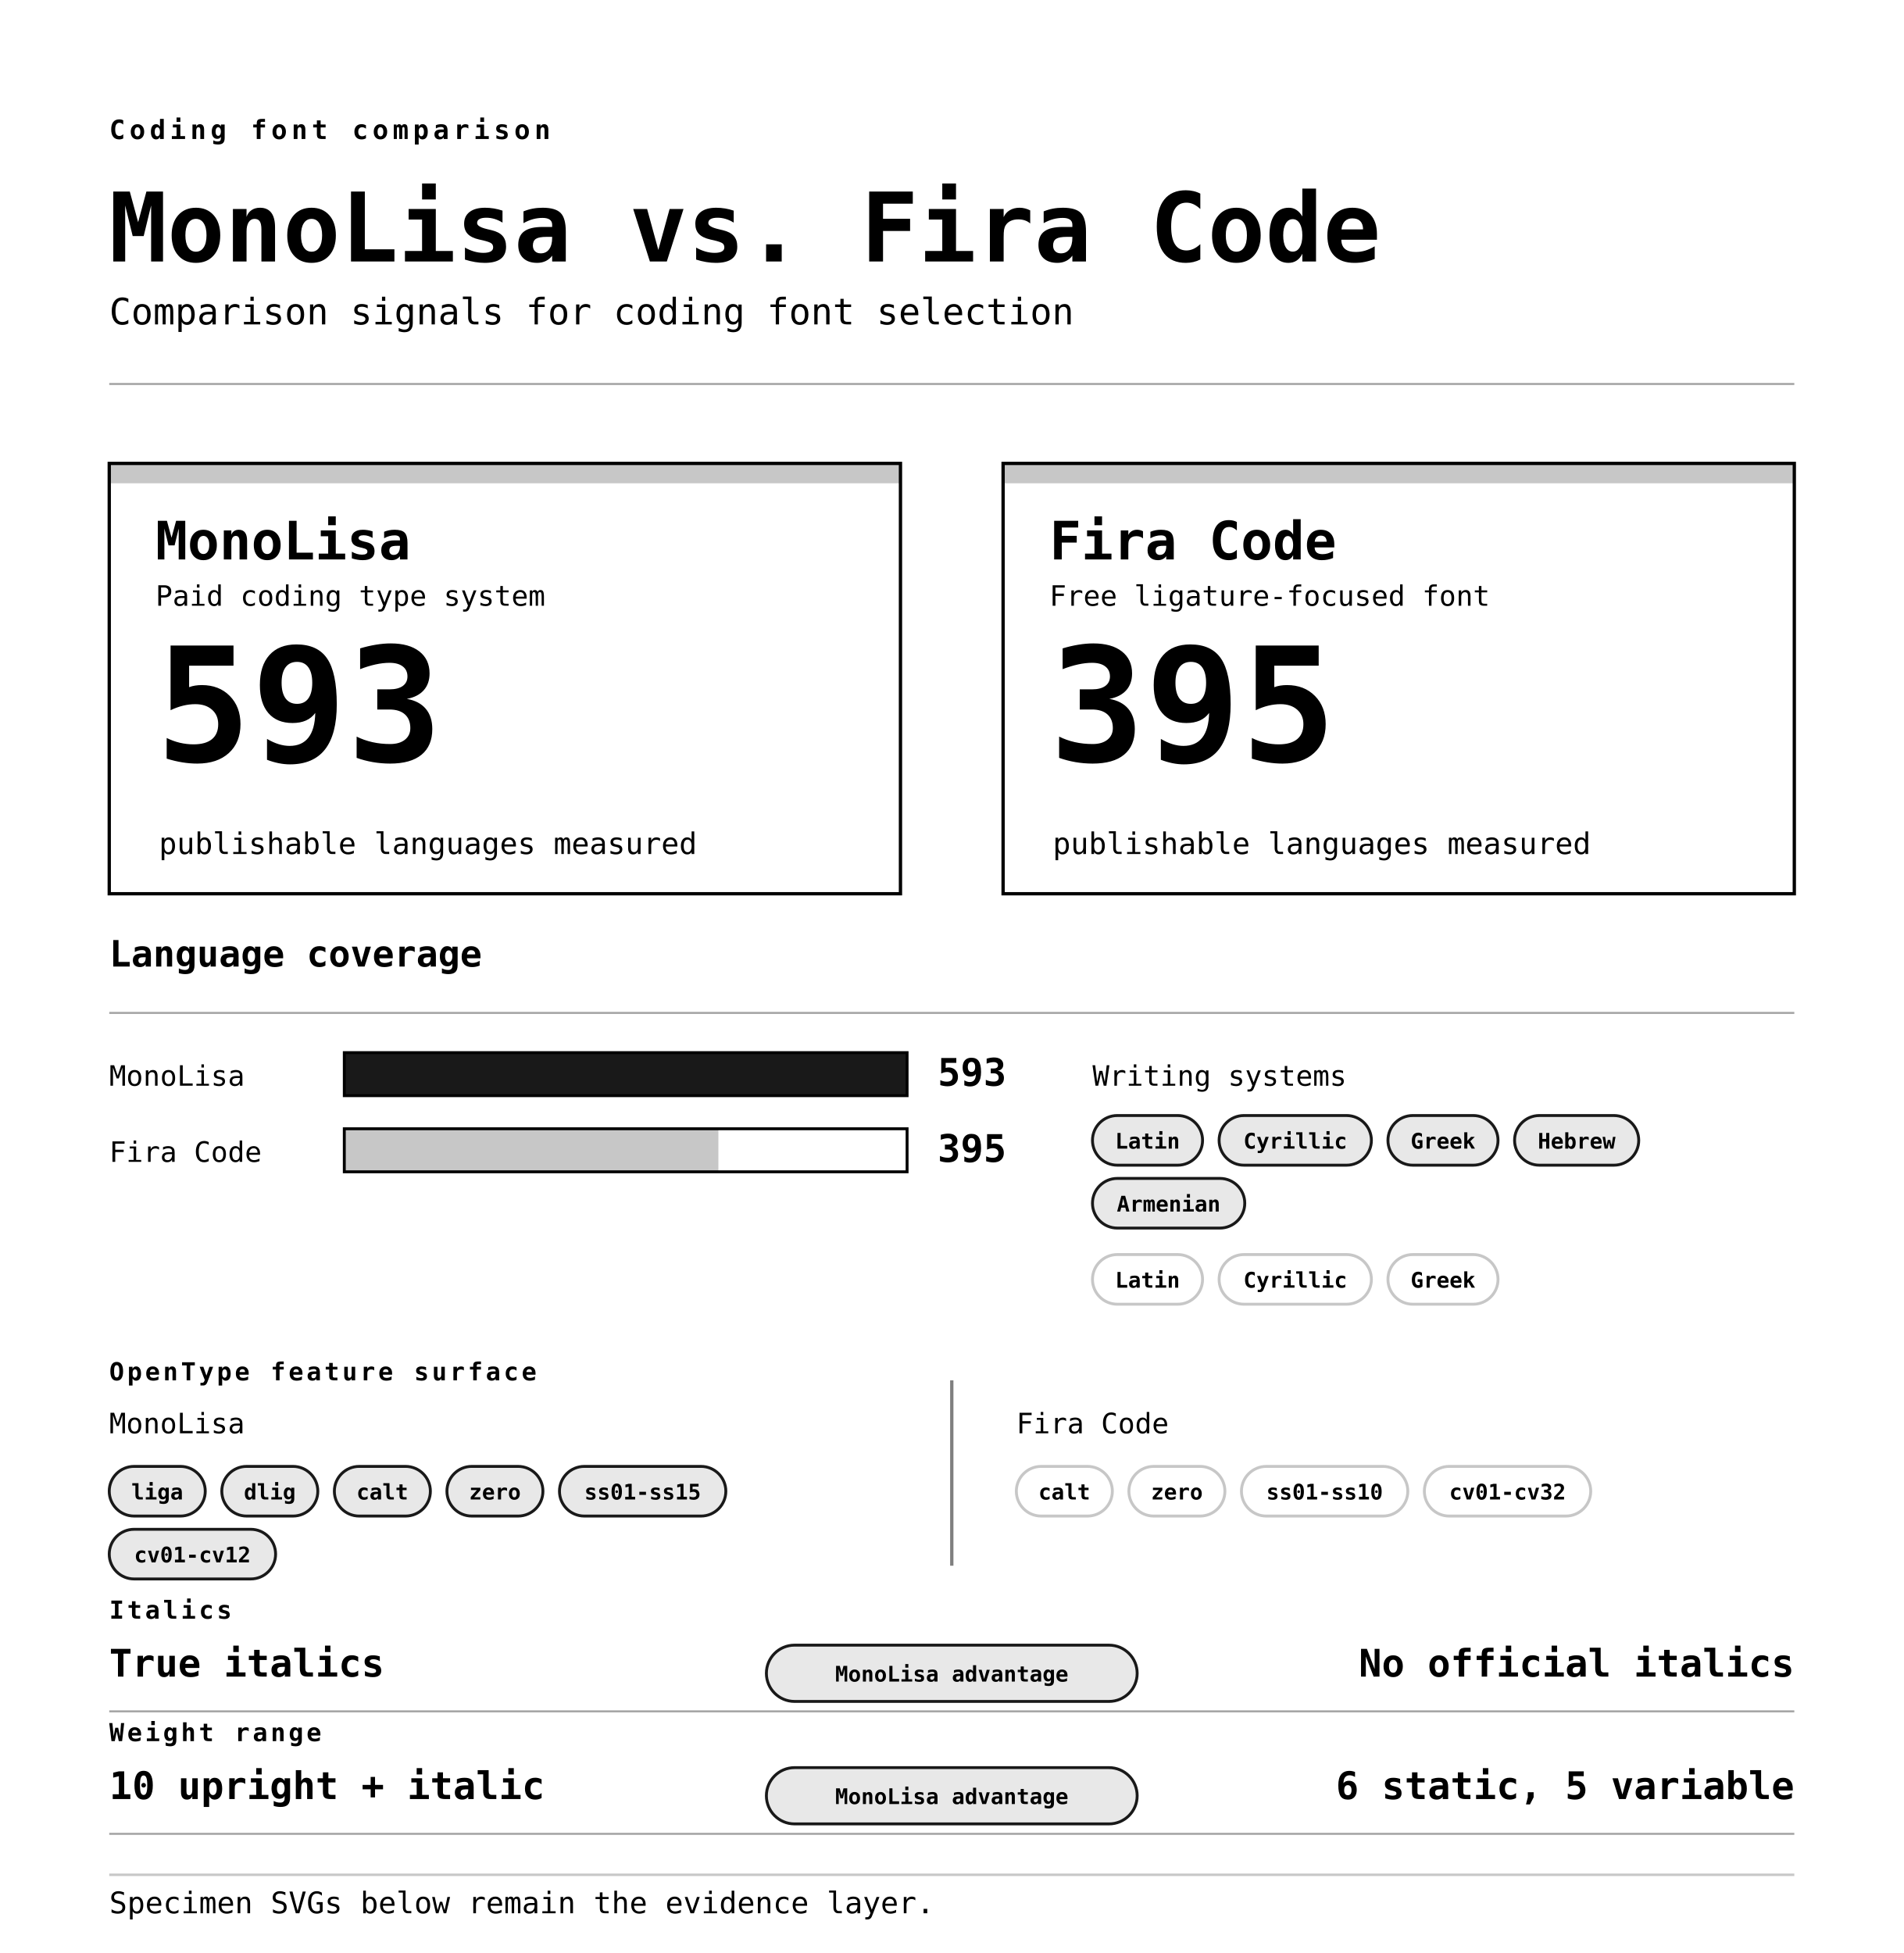
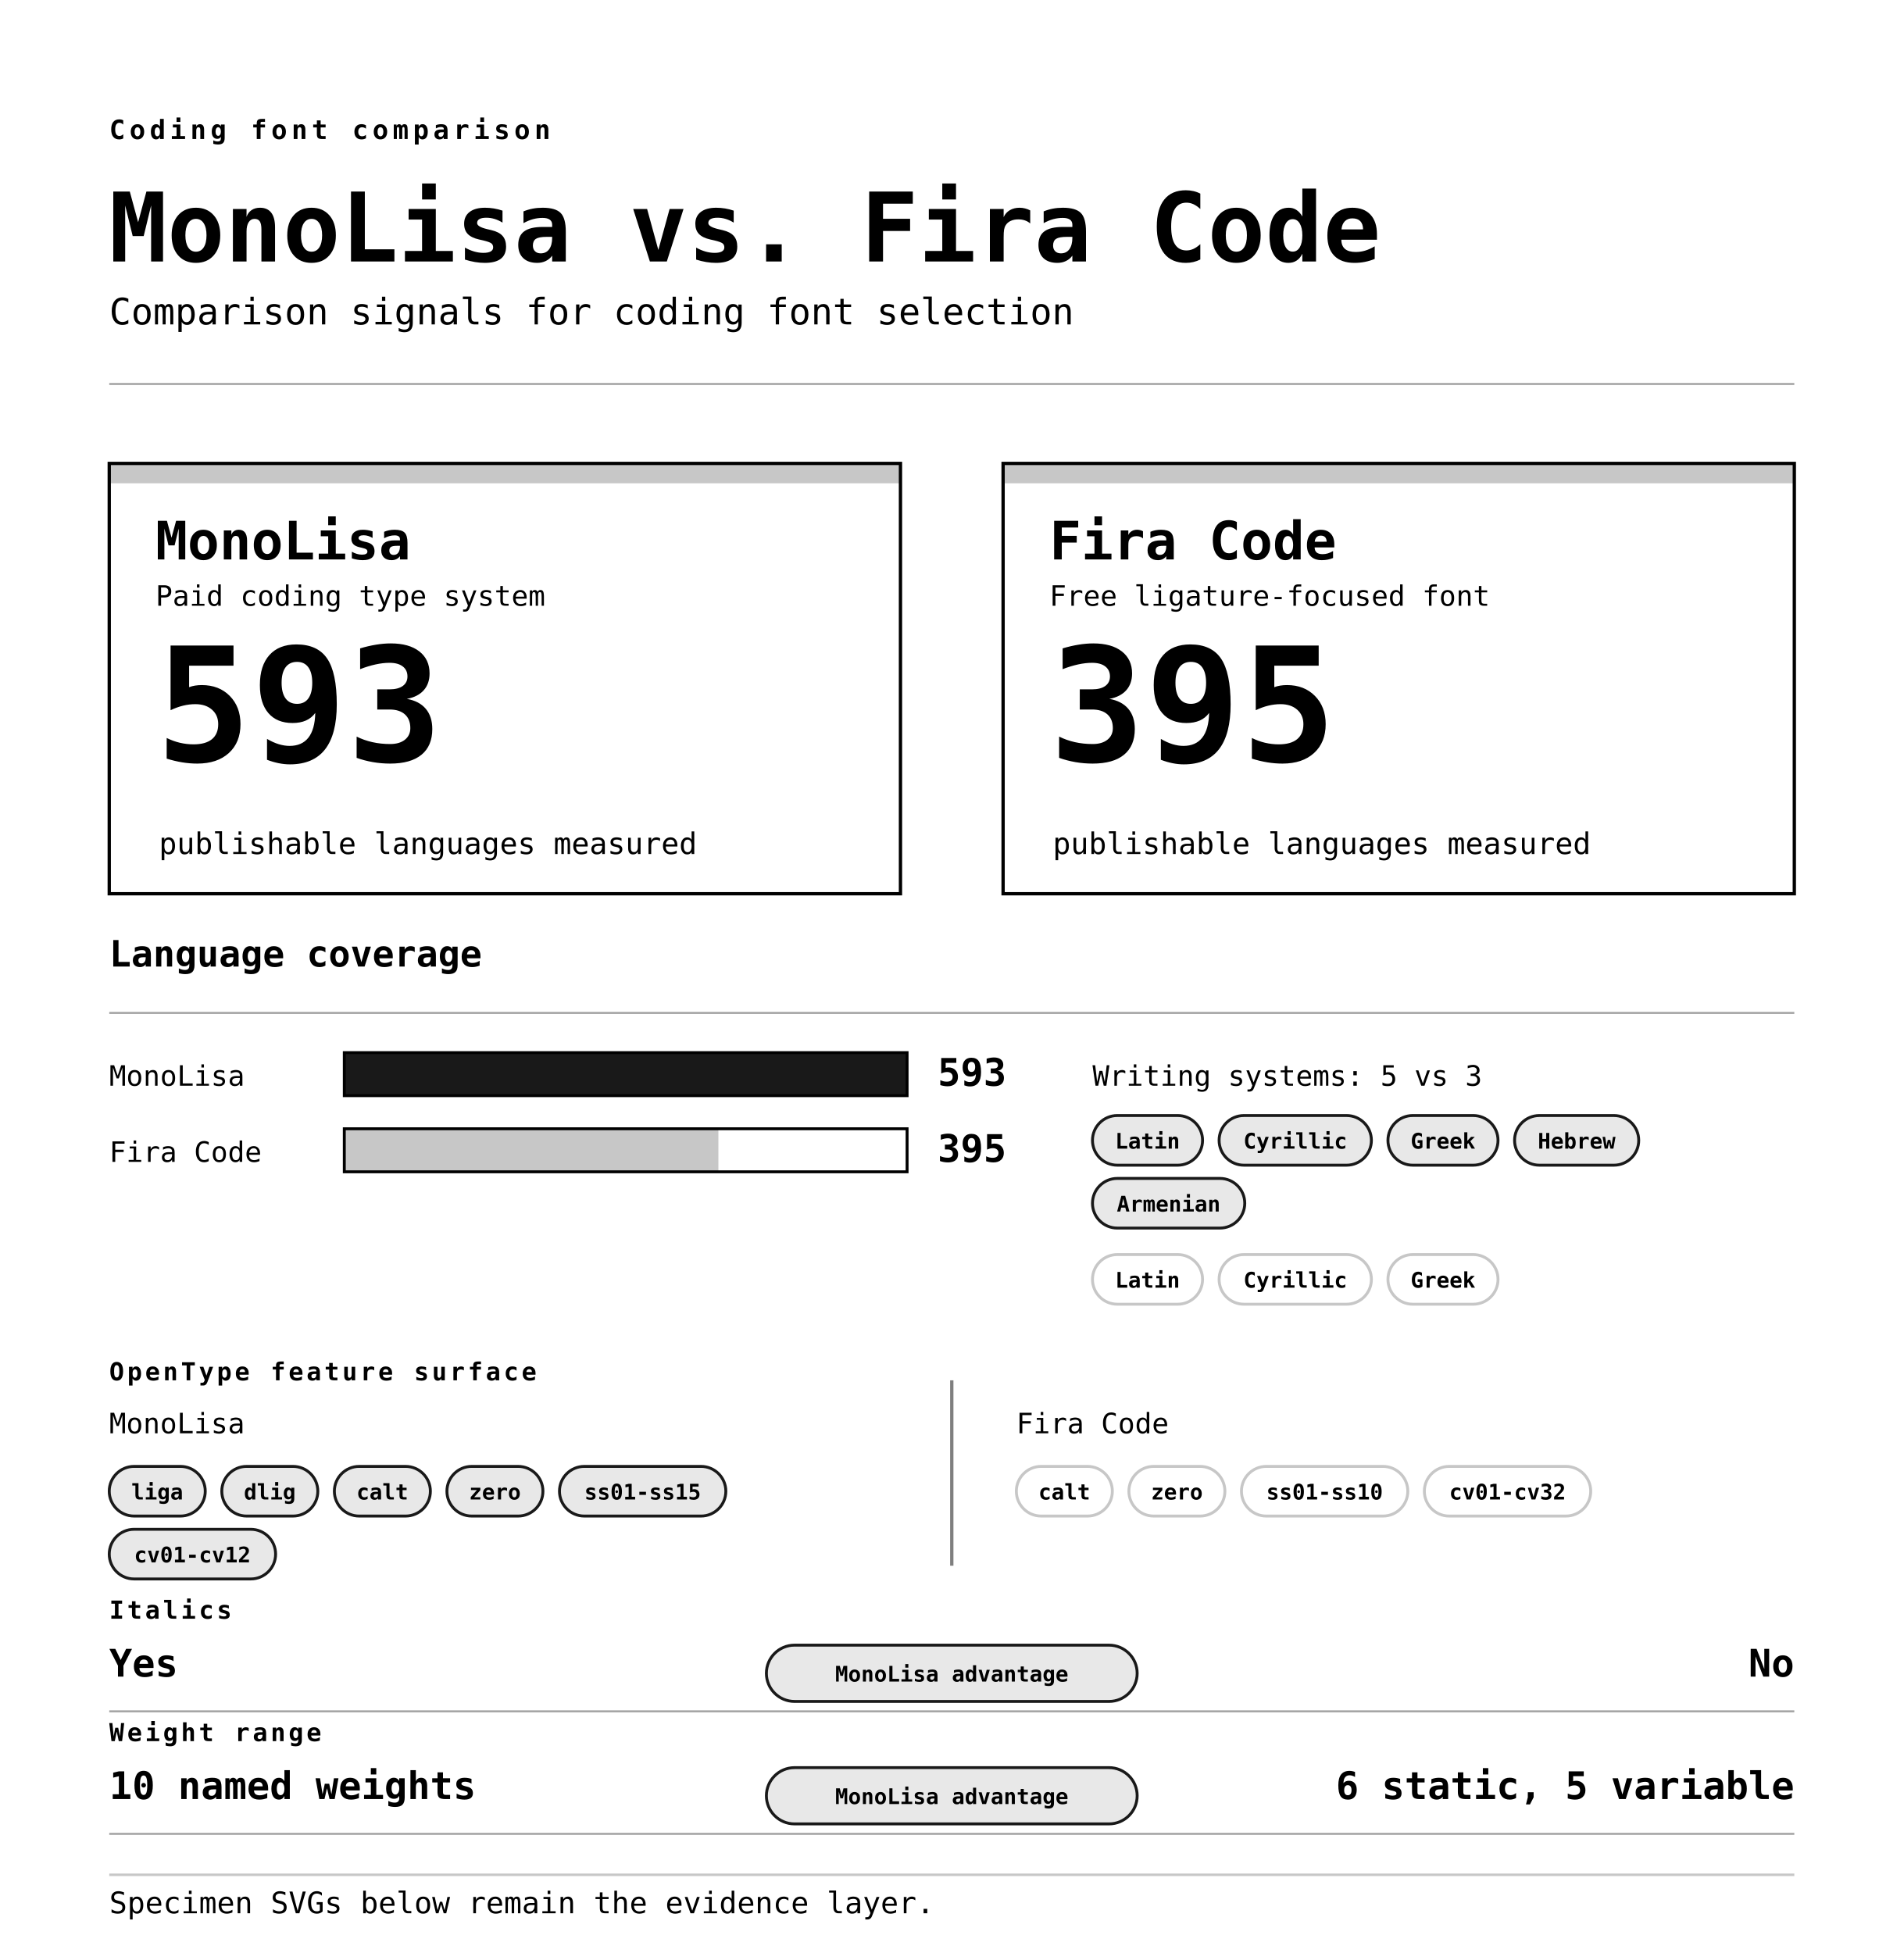
<svg xmlns="http://www.w3.org/2000/svg" width="1150" height="1180" viewBox="0 0 1150 1180" version="1.1" role="img" aria-labelledby="title desc">
  <style>
    text {
      font-family: "MonoLisa", "Fira Code", ui-monospace, SFMono-Regular, Menlo, Consolas, monospace;
      fill: var(--icon-primary, currentColor);
    }

    .eyebrow {
      font-size: 16px;
      font-weight: 700;
      letter-spacing: 2.6px;
      text-transform: uppercase;
      fill: var(--icon-secondary, currentColor);
    }

    .title {
      font-size: 58px;
      font-weight: 800;
      letter-spacing: 0;
    }

    .subtitle {
      font-size: 22px;
      fill: var(--icon-secondary, currentColor);
    }

    .name {
      font-size: 32px;
      font-weight: 800;
    }

    .descriptor,
    .meta {
      font-size: 17px;
      fill: var(--icon-secondary, currentColor);
    }

    .number {
      font-size: 96px;
      font-weight: 900;
    }

    .number-label {
      font-size: 18px;
      fill: var(--icon-secondary, currentColor);
    }

    .metric-label {
      font-size: 15px;
      font-weight: 800;
      letter-spacing: 1.8px;
      text-transform: uppercase;
      fill: var(--icon-secondary, currentColor);
    }

    .metric-value {
      font-size: 23px;
      font-weight: 750;
    }

    .metric-value.right {
      text-anchor: end;
    }

    .band-note,
    .chip {
      font-size: 13px;
      font-weight: 800;
    }

    .section-title {
      font-size: 22px;
      font-weight: 850;
    }

    .body {
      font-size: 18px;
      fill: var(--icon-secondary, currentColor);
    }

    .rule {
      stroke: var(--icon-secondary, currentColor);
      stroke-opacity: 0.35;
      stroke-width: 1.25;
    }

    .panel,
    .language-track,
    .chip-box rect,
    .advantage-left,
    .advantage-right,
    .advantage-neutral {
      fill: none;
      stroke: var(--icon-primary, currentColor);
      stroke-width: 1.75;
    }

    .panel {
      stroke-width: 2;
    }

    .panel-rule,
    .bar-left,
    .bar-right,
    .top-rule {
      fill: var(--icon-primary, currentColor);
    }

    .panel-rule,
    .bar-right,
    .chip-box.plain rect {
      opacity: 0.22;
    }

    .bar-left,
    .chip-box.strong rect,
    .advantage-left {
      opacity: 0.9;
    }

    .chip-box.strong rect,
    .advantage-left,
    .advantage-right {
      fill: var(--icon-primary, currentColor);
      fill-opacity: 0.1;
    }

    .advantage-neutral {
      stroke: var(--icon-secondary, currentColor);
      stroke-opacity: 0.55;
    }

    .divider {
      stroke: var(--icon-primary, currentColor);
      stroke-width: 2;
      stroke-opacity: 0.5;
    }
  </style>
  <path d="M66 46H1084" class="top-rule" />
  <text x="66" y="84" class="eyebrow">Coding font comparison</text>
  <text x="66" y="158" class="title">MonoLisa vs. Fira Code</text>
  <text x="66" y="196" class="subtitle">Comparison signals for coding font selection</text>
  <line x1="66" y1="232" x2="1084" y2="232" class="rule" />
  <g transform="translate(66 280)">
    <rect width="478" height="260" rx="0" class="panel" />
    <rect width="478" height="12" class="panel-rule" />
    <text x="28" y="58" class="name">MonoLisa</text>
    <text x="28" y="86" class="descriptor">Paid coding type system</text>
    <text x="28" y="180" class="number">593</text>
    <text x="30" y="236" class="number-label">publishable languages measured</text>
  </g>
  <g transform="translate(606 280)">
    <rect width="478" height="260" rx="0" class="panel" />
    <rect width="478" height="12" class="panel-rule" />
    <text x="28" y="58" class="name">Fira Code</text>
    <text x="28" y="86" class="descriptor">Free ligature-focused font</text>
    <text x="28" y="180" class="number">395</text>
    <text x="30" y="236" class="number-label">publishable languages measured</text>
  </g>
  <g transform="translate(66 584)">
    <text x="0" y="0" class="section-title">Language coverage</text>
    <line x1="0" y1="28" x2="1018" y2="28" class="rule" />
    <text x="0" y="72" class="meta">MonoLisa</text>
    <rect x="142" y="52" width="340" height="26" class="language-track" />
    <rect x="142" y="52" width="340" height="26" class="bar-left" />
    <text x="542" y="72" class="metric-value right">593</text>
    <text x="0" y="118" class="meta">Fira Code</text>
    <rect x="142" y="98" width="340" height="26" class="language-track" />
    <rect x="142" y="98" width="226" height="26" class="bar-right" />
    <text x="542" y="118" class="metric-value right">395</text>
-     <text x="594" y="72" class="meta">Writing systems</text>
+     <text x="594" y="72" class="meta">Writing systems: 5 vs 3</text>
    <g class="chip-box strong" transform="translate(594 90)">
      <rect width="66.5" height="30" rx="15" />
      <text x="33.25" y="20" text-anchor="middle" class="chip">Latin</text>
    </g>
    <g class="chip-box strong" transform="translate(670.5 90)">
      <rect width="92" height="30" rx="15" />
      <text x="46" y="20" text-anchor="middle" class="chip">Cyrillic</text>
    </g>
    <g class="chip-box strong" transform="translate(772.5 90)">
      <rect width="66.5" height="30" rx="15" />
      <text x="33.25" y="20" text-anchor="middle" class="chip">Greek</text>
    </g>
    <g class="chip-box strong" transform="translate(849 90)">
      <rect width="75" height="30" rx="15" />
      <text x="37.5" y="20" text-anchor="middle" class="chip">Hebrew</text>
    </g>
    <g class="chip-box strong" transform="translate(594 128)">
      <rect width="92" height="30" rx="15" />
      <text x="46" y="20" text-anchor="middle" class="chip">Armenian</text>
    </g>
    <g class="chip-box plain" transform="translate(594 174)">
      <rect width="66.5" height="30" rx="15" />
      <text x="33.25" y="20" text-anchor="middle" class="chip">Latin</text>
    </g>
    <g class="chip-box plain" transform="translate(670.5 174)">
      <rect width="92" height="30" rx="15" />
      <text x="46" y="20" text-anchor="middle" class="chip">Cyrillic</text>
    </g>
    <g class="chip-box plain" transform="translate(772.5 174)">
      <rect width="66.5" height="30" rx="15" />
      <text x="33.25" y="20" text-anchor="middle" class="chip">Greek</text>
    </g>
  </g>
  <g transform="translate(66 834)">
    <text x="0" y="0" class="metric-label">OpenType feature surface</text>
    <line x1="509" y1="0" x2="509" y2="112" class="divider" />
    <text x="0" y="32" class="meta">MonoLisa</text>
    <text x="548" y="32" class="meta">Fira Code</text>
    <g class="chip-box strong" transform="translate(0 52)">
      <rect width="58" height="30" rx="15" />
      <text x="29" y="20" text-anchor="middle" class="chip">liga</text>
    </g>
    <g class="chip-box strong" transform="translate(68 52)">
      <rect width="58" height="30" rx="15" />
      <text x="29" y="20" text-anchor="middle" class="chip">dlig</text>
    </g>
    <g class="chip-box strong" transform="translate(136 52)">
      <rect width="58" height="30" rx="15" />
      <text x="29" y="20" text-anchor="middle" class="chip">calt</text>
    </g>
    <g class="chip-box strong" transform="translate(204 52)">
      <rect width="58" height="30" rx="15" />
      <text x="29" y="20" text-anchor="middle" class="chip">zero</text>
    </g>
    <g class="chip-box strong" transform="translate(272 52)">
      <rect width="100.5" height="30" rx="15" />
      <text x="50.25" y="20" text-anchor="middle" class="chip">ss01-ss15</text>
    </g>
    <g class="chip-box strong" transform="translate(0 90)">
      <rect width="100.5" height="30" rx="15" />
      <text x="50.25" y="20" text-anchor="middle" class="chip">cv01-cv12</text>
    </g>
    <g class="chip-box plain" transform="translate(548 52)">
      <rect width="58" height="30" rx="15" />
      <text x="29" y="20" text-anchor="middle" class="chip">calt</text>
    </g>
    <g class="chip-box plain" transform="translate(616 52)">
      <rect width="58" height="30" rx="15" />
      <text x="29" y="20" text-anchor="middle" class="chip">zero</text>
    </g>
    <g class="chip-box plain" transform="translate(684 52)">
      <rect width="100.5" height="30" rx="15" />
      <text x="50.25" y="20" text-anchor="middle" class="chip">ss01-ss10</text>
    </g>
    <g class="chip-box plain" transform="translate(794.5 52)">
      <rect width="100.5" height="30" rx="15" />
      <text x="50.25" y="20" text-anchor="middle" class="chip">cv01-cv32</text>
    </g>
  </g>
  <g transform="translate(66 978)">
    <text x="0" y="0" class="metric-label">Italics</text>
-     <text x="0" y="35" class="metric-value">True italics</text>
-     <text x="1018" y="35" class="metric-value right">No official italics</text>
+     <text x="0" y="35" class="metric-value">Yes</text>
+     <text x="1018" y="35" class="metric-value right">No</text>
    <line x1="0" y1="56" x2="1018" y2="56" class="rule" />
    <rect x="397" y="16" width="224" height="34" rx="17" class="advantage-left" />
    <text x="509" y="38" text-anchor="middle" class="band-note">MonoLisa advantage</text>
  </g>
  <g transform="translate(66 1052)">
    <text x="0" y="0" class="metric-label">Weight range</text>
-     <text x="0" y="35" class="metric-value">10 upright + italic</text>
+     <text x="0" y="35" class="metric-value">10 named weights</text>
    <text x="1018" y="35" class="metric-value right">6 static, 5 variable</text>
    <line x1="0" y1="56" x2="1018" y2="56" class="rule" />
    <rect x="397" y="16" width="224" height="34" rx="17" class="advantage-left" />
    <text x="509" y="38" text-anchor="middle" class="band-note">MonoLisa advantage</text>
  </g>
  <g transform="translate(66 1132)">
    <rect width="1018" height="1.5" class="panel-rule" />
    <text x="0" y="24" class="body">Specimen SVGs below remain the evidence layer.</text>
  </g>
</svg>
